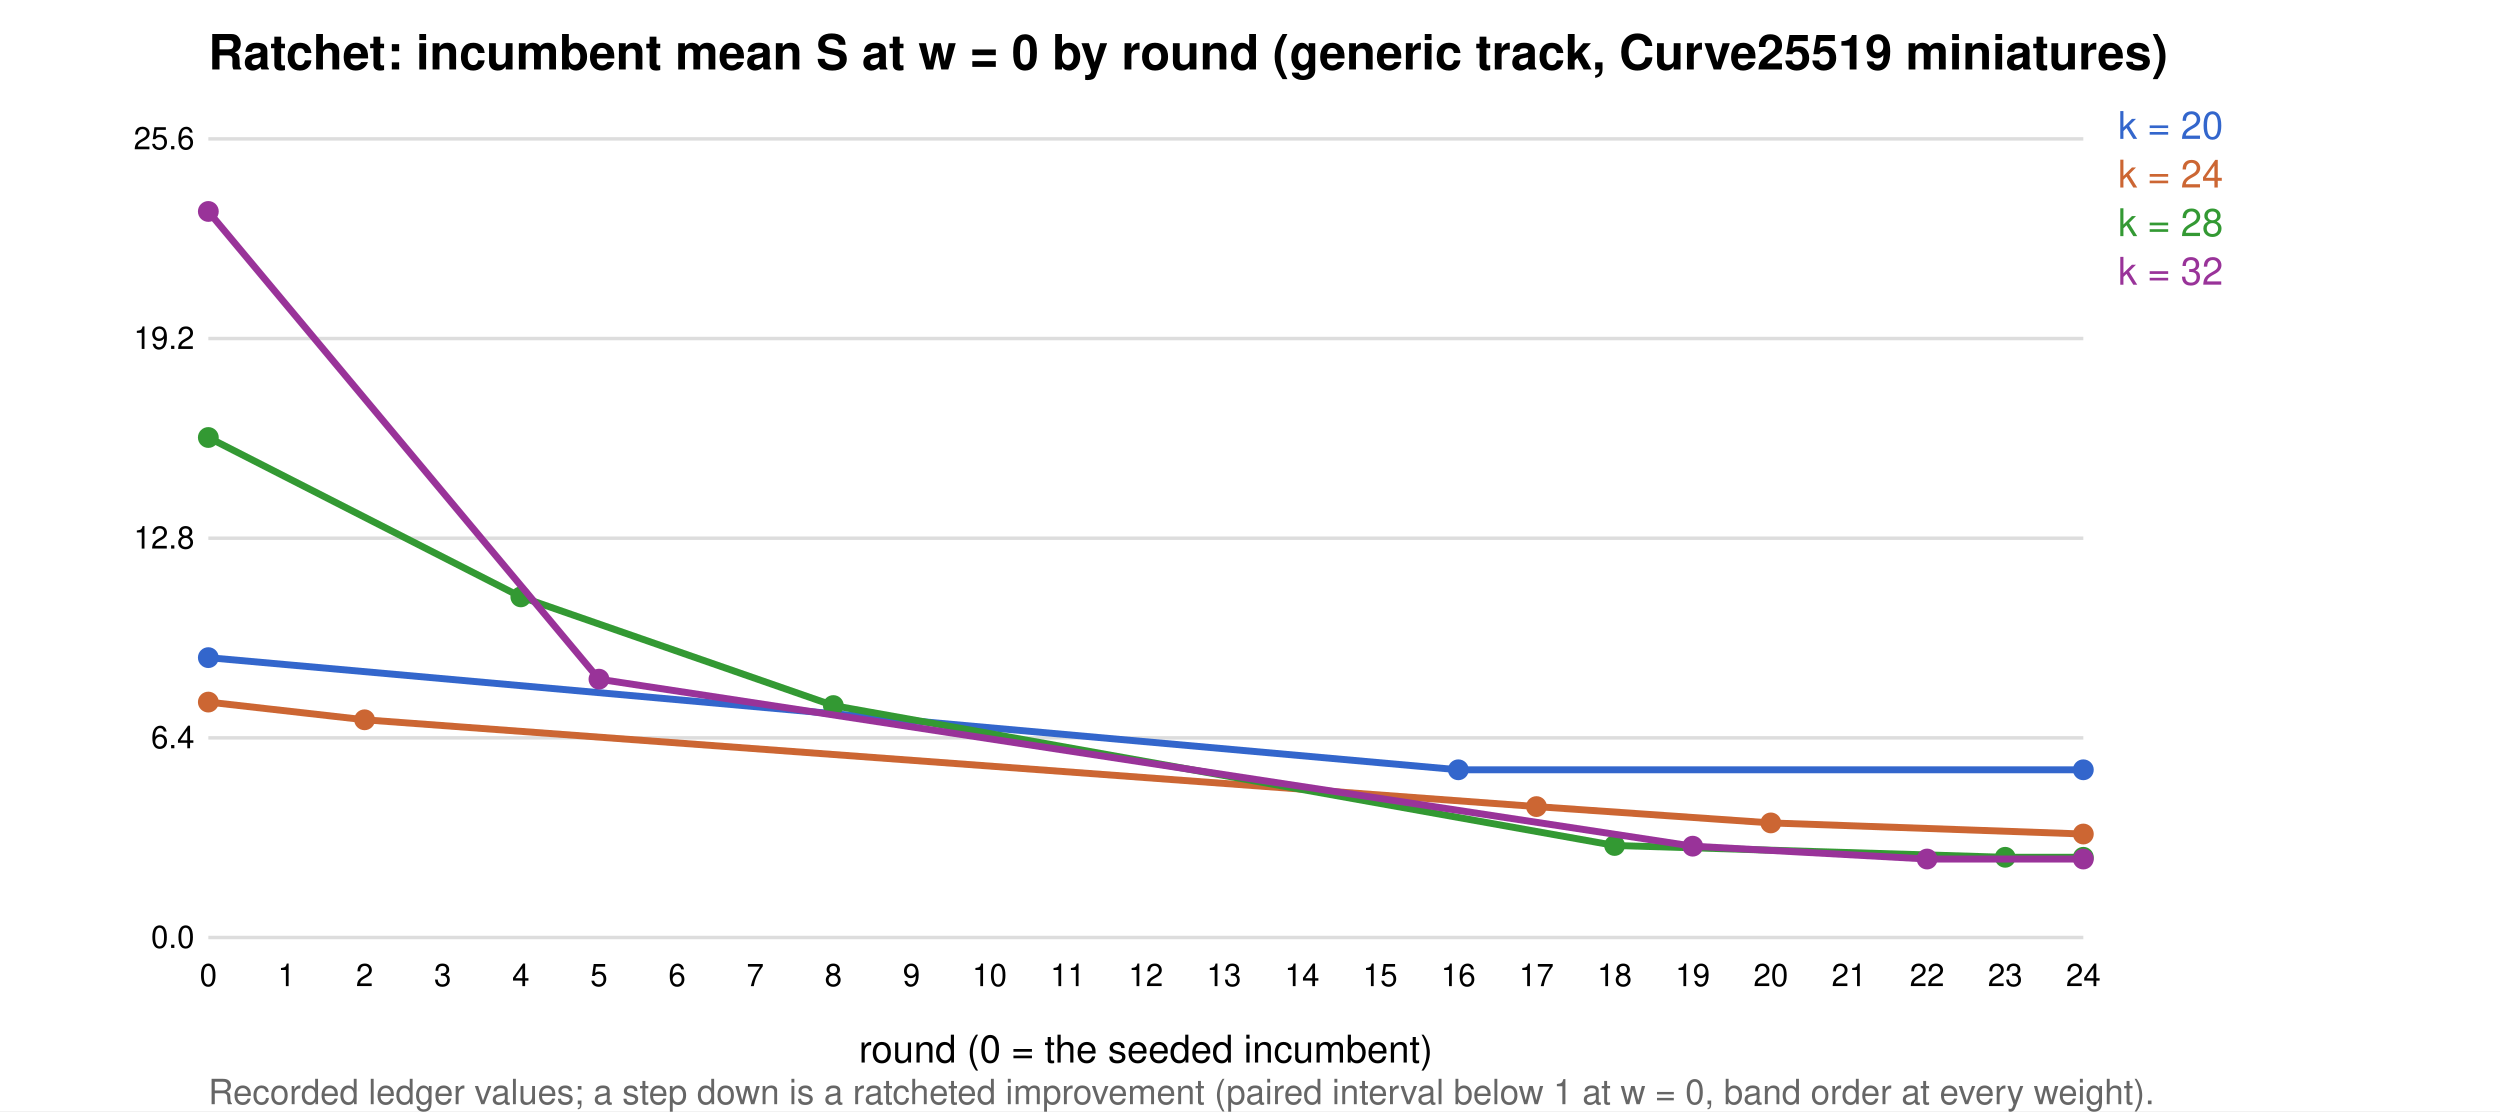
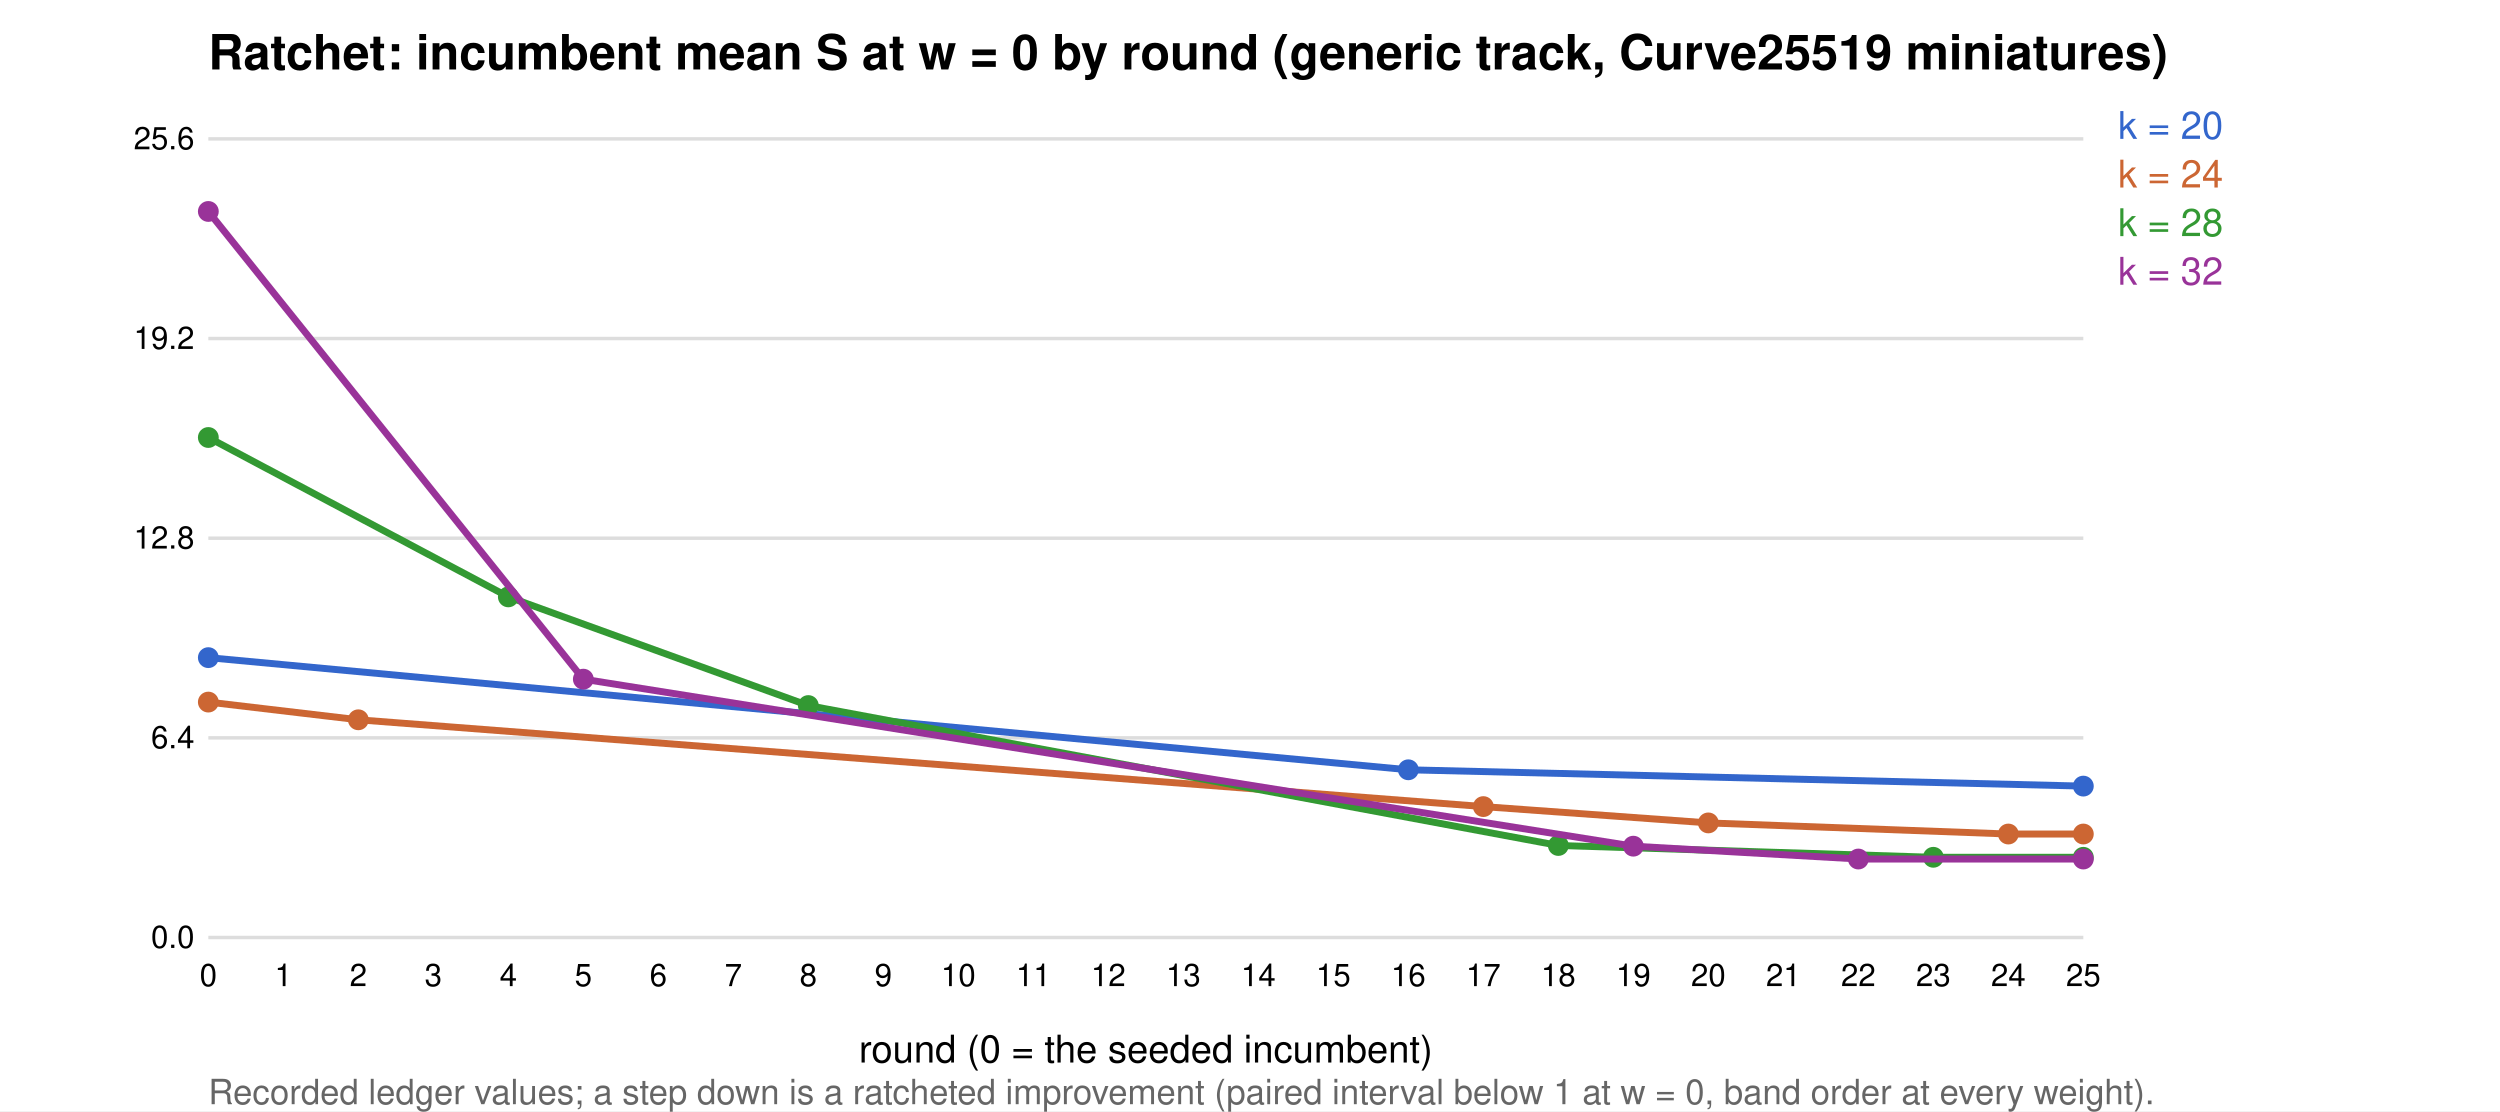
<svg xmlns="http://www.w3.org/2000/svg" width="720" height="320" viewBox="0 0 720 320" font-family="Helvetica,Arial,sans-serif" font-size="11">
  <rect width="100%" height="100%" fill="white" />
  <text x="60" y="20" font-size="14" font-weight="bold">Ratchet: incumbent mean S at w = 0 by round (generic track, Curve25519 miniatures)</text>
  <line x1="60" x2="600" y1="270.0" y2="270.0" stroke="#ddd" />
  <text x="56" y="273.0" text-anchor="end" font-size="9">0.0</text>
  <line x1="60" x2="600" y1="212.5" y2="212.5" stroke="#ddd" />
  <text x="56" y="215.5" text-anchor="end" font-size="9">6.4</text>
  <line x1="60" x2="600" y1="155.0" y2="155.0" stroke="#ddd" />
  <text x="56" y="158.0" text-anchor="end" font-size="9">12.8</text>
  <line x1="60" x2="600" y1="97.5" y2="97.5" stroke="#ddd" />
  <text x="56" y="100.5" text-anchor="end" font-size="9">19.2</text>
  <line x1="60" x2="600" y1="40.0" y2="40.0" stroke="#ddd" />
  <text x="56" y="43.0" text-anchor="end" font-size="9">25.6</text>
-   <polyline fill="none" stroke="#36c" stroke-width="2" points="60.0,189.4 420.0,221.7 600.0,221.7" />
+   <polyline fill="none" stroke="#36c" stroke-width="2" points="60.0,189.4 405.6,221.7 600.0,226.4" />
  <circle cx="60.0" cy="189.4" r="3" fill="#36c" />
-   <circle cx="420.0" cy="221.7" r="3" fill="#36c" />
-   <circle cx="600.0" cy="221.7" r="3" fill="#36c" />
+   <circle cx="405.6" cy="221.7" r="3" fill="#36c" />
+   <circle cx="600.0" cy="226.4" r="3" fill="#36c" />
  <text x="610" y="40" fill="#36c">k = 20</text>
-   <polyline fill="none" stroke="#c63" stroke-width="2" points="60.0,202.2 105.0,207.3 442.5,232.3 510.0,237.0 600.0,240.2" />
+   <polyline fill="none" stroke="#c63" stroke-width="2" points="60.0,202.2 103.2,207.3 427.2,232.3 492.0,237.0 578.4,240.2 600.0,240.2" />
  <circle cx="60.0" cy="202.2" r="3" fill="#c63" />
-   <circle cx="105.0" cy="207.3" r="3" fill="#c63" />
-   <circle cx="442.5" cy="232.3" r="3" fill="#c63" />
-   <circle cx="510.0" cy="237.0" r="3" fill="#c63" />
+   <circle cx="103.2" cy="207.3" r="3" fill="#c63" />
+   <circle cx="427.2" cy="232.3" r="3" fill="#c63" />
+   <circle cx="492.0" cy="237.0" r="3" fill="#c63" />
+   <circle cx="578.4" cy="240.2" r="3" fill="#c63" />
  <circle cx="600.0" cy="240.2" r="3" fill="#c63" />
  <text x="610" y="54" fill="#c63">k = 24</text>
-   <polyline fill="none" stroke="#393" stroke-width="2" points="60.0,126.0 150.0,171.9 240.0,203.2 465.0,243.5 577.5,246.9 600.0,246.9" />
+   <polyline fill="none" stroke="#393" stroke-width="2" points="60.0,126.0 146.4,171.9 232.8,203.2 448.8,243.5 556.8,246.9 600.0,246.9" />
  <circle cx="60.0" cy="126.0" r="3" fill="#393" />
-   <circle cx="150.0" cy="171.9" r="3" fill="#393" />
-   <circle cx="240.0" cy="203.2" r="3" fill="#393" />
-   <circle cx="465.0" cy="243.5" r="3" fill="#393" />
-   <circle cx="577.5" cy="246.9" r="3" fill="#393" />
+   <circle cx="146.4" cy="171.9" r="3" fill="#393" />
+   <circle cx="232.8" cy="203.2" r="3" fill="#393" />
+   <circle cx="448.8" cy="243.5" r="3" fill="#393" />
+   <circle cx="556.8" cy="246.9" r="3" fill="#393" />
  <circle cx="600.0" cy="246.9" r="3" fill="#393" />
  <text x="610" y="68" fill="#393">k = 28</text>
-   <polyline fill="none" stroke="#939" stroke-width="2" points="60.0,60.9 172.5,195.6 487.5,243.7 555.0,247.4 600.0,247.4" />
+   <polyline fill="none" stroke="#939" stroke-width="2" points="60.0,60.9 168.0,195.6 470.4,243.7 535.2,247.4 600.0,247.4" />
  <circle cx="60.0" cy="60.9" r="3" fill="#939" />
-   <circle cx="172.5" cy="195.6" r="3" fill="#939" />
-   <circle cx="487.5" cy="243.7" r="3" fill="#939" />
-   <circle cx="555.0" cy="247.4" r="3" fill="#939" />
+   <circle cx="168.0" cy="195.6" r="3" fill="#939" />
+   <circle cx="470.4" cy="243.7" r="3" fill="#939" />
+   <circle cx="535.2" cy="247.4" r="3" fill="#939" />
  <circle cx="600.0" cy="247.4" r="3" fill="#939" />
  <text x="610" y="82" fill="#939">k = 32</text>
  <text x="60.0" y="284" text-anchor="middle" font-size="9">0</text>
-   <text x="82.5" y="284" text-anchor="middle" font-size="9">1</text>
-   <text x="105.0" y="284" text-anchor="middle" font-size="9">2</text>
-   <text x="127.5" y="284" text-anchor="middle" font-size="9">3</text>
-   <text x="150.0" y="284" text-anchor="middle" font-size="9">4</text>
-   <text x="172.5" y="284" text-anchor="middle" font-size="9">5</text>
-   <text x="195.0" y="284" text-anchor="middle" font-size="9">6</text>
-   <text x="217.5" y="284" text-anchor="middle" font-size="9">7</text>
-   <text x="240.0" y="284" text-anchor="middle" font-size="9">8</text>
-   <text x="262.5" y="284" text-anchor="middle" font-size="9">9</text>
-   <text x="285.0" y="284" text-anchor="middle" font-size="9">10</text>
-   <text x="307.5" y="284" text-anchor="middle" font-size="9">11</text>
-   <text x="330.0" y="284" text-anchor="middle" font-size="9">12</text>
-   <text x="352.5" y="284" text-anchor="middle" font-size="9">13</text>
-   <text x="375.0" y="284" text-anchor="middle" font-size="9">14</text>
-   <text x="397.5" y="284" text-anchor="middle" font-size="9">15</text>
-   <text x="420.0" y="284" text-anchor="middle" font-size="9">16</text>
-   <text x="442.5" y="284" text-anchor="middle" font-size="9">17</text>
-   <text x="465.0" y="284" text-anchor="middle" font-size="9">18</text>
-   <text x="487.5" y="284" text-anchor="middle" font-size="9">19</text>
-   <text x="510.0" y="284" text-anchor="middle" font-size="9">20</text>
-   <text x="532.5" y="284" text-anchor="middle" font-size="9">21</text>
-   <text x="555.0" y="284" text-anchor="middle" font-size="9">22</text>
-   <text x="577.5" y="284" text-anchor="middle" font-size="9">23</text>
-   <text x="600.0" y="284" text-anchor="middle" font-size="9">24</text>
+   <text x="81.6" y="284" text-anchor="middle" font-size="9">1</text>
+   <text x="103.2" y="284" text-anchor="middle" font-size="9">2</text>
+   <text x="124.8" y="284" text-anchor="middle" font-size="9">3</text>
+   <text x="146.4" y="284" text-anchor="middle" font-size="9">4</text>
+   <text x="168.0" y="284" text-anchor="middle" font-size="9">5</text>
+   <text x="189.6" y="284" text-anchor="middle" font-size="9">6</text>
+   <text x="211.2" y="284" text-anchor="middle" font-size="9">7</text>
+   <text x="232.8" y="284" text-anchor="middle" font-size="9">8</text>
+   <text x="254.4" y="284" text-anchor="middle" font-size="9">9</text>
+   <text x="276.0" y="284" text-anchor="middle" font-size="9">10</text>
+   <text x="297.6" y="284" text-anchor="middle" font-size="9">11</text>
+   <text x="319.2" y="284" text-anchor="middle" font-size="9">12</text>
+   <text x="340.8" y="284" text-anchor="middle" font-size="9">13</text>
+   <text x="362.4" y="284" text-anchor="middle" font-size="9">14</text>
+   <text x="384.0" y="284" text-anchor="middle" font-size="9">15</text>
+   <text x="405.6" y="284" text-anchor="middle" font-size="9">16</text>
+   <text x="427.2" y="284" text-anchor="middle" font-size="9">17</text>
+   <text x="448.8" y="284" text-anchor="middle" font-size="9">18</text>
+   <text x="470.4" y="284" text-anchor="middle" font-size="9">19</text>
+   <text x="492.0" y="284" text-anchor="middle" font-size="9">20</text>
+   <text x="513.6" y="284" text-anchor="middle" font-size="9">21</text>
+   <text x="535.2" y="284" text-anchor="middle" font-size="9">22</text>
+   <text x="556.8" y="284" text-anchor="middle" font-size="9">23</text>
+   <text x="578.4" y="284" text-anchor="middle" font-size="9">24</text>
+   <text x="600.0" y="284" text-anchor="middle" font-size="9">25</text>
  <text x="330" y="306" text-anchor="middle">round (0 = the seeded incumbent)</text>
  <text x="60" y="318" font-size="10" fill="#666">Recorded ledger values; a step down is a ratcheted improvement (paired interval below 1 at w = 0, band order at every weight).</text>
</svg>
